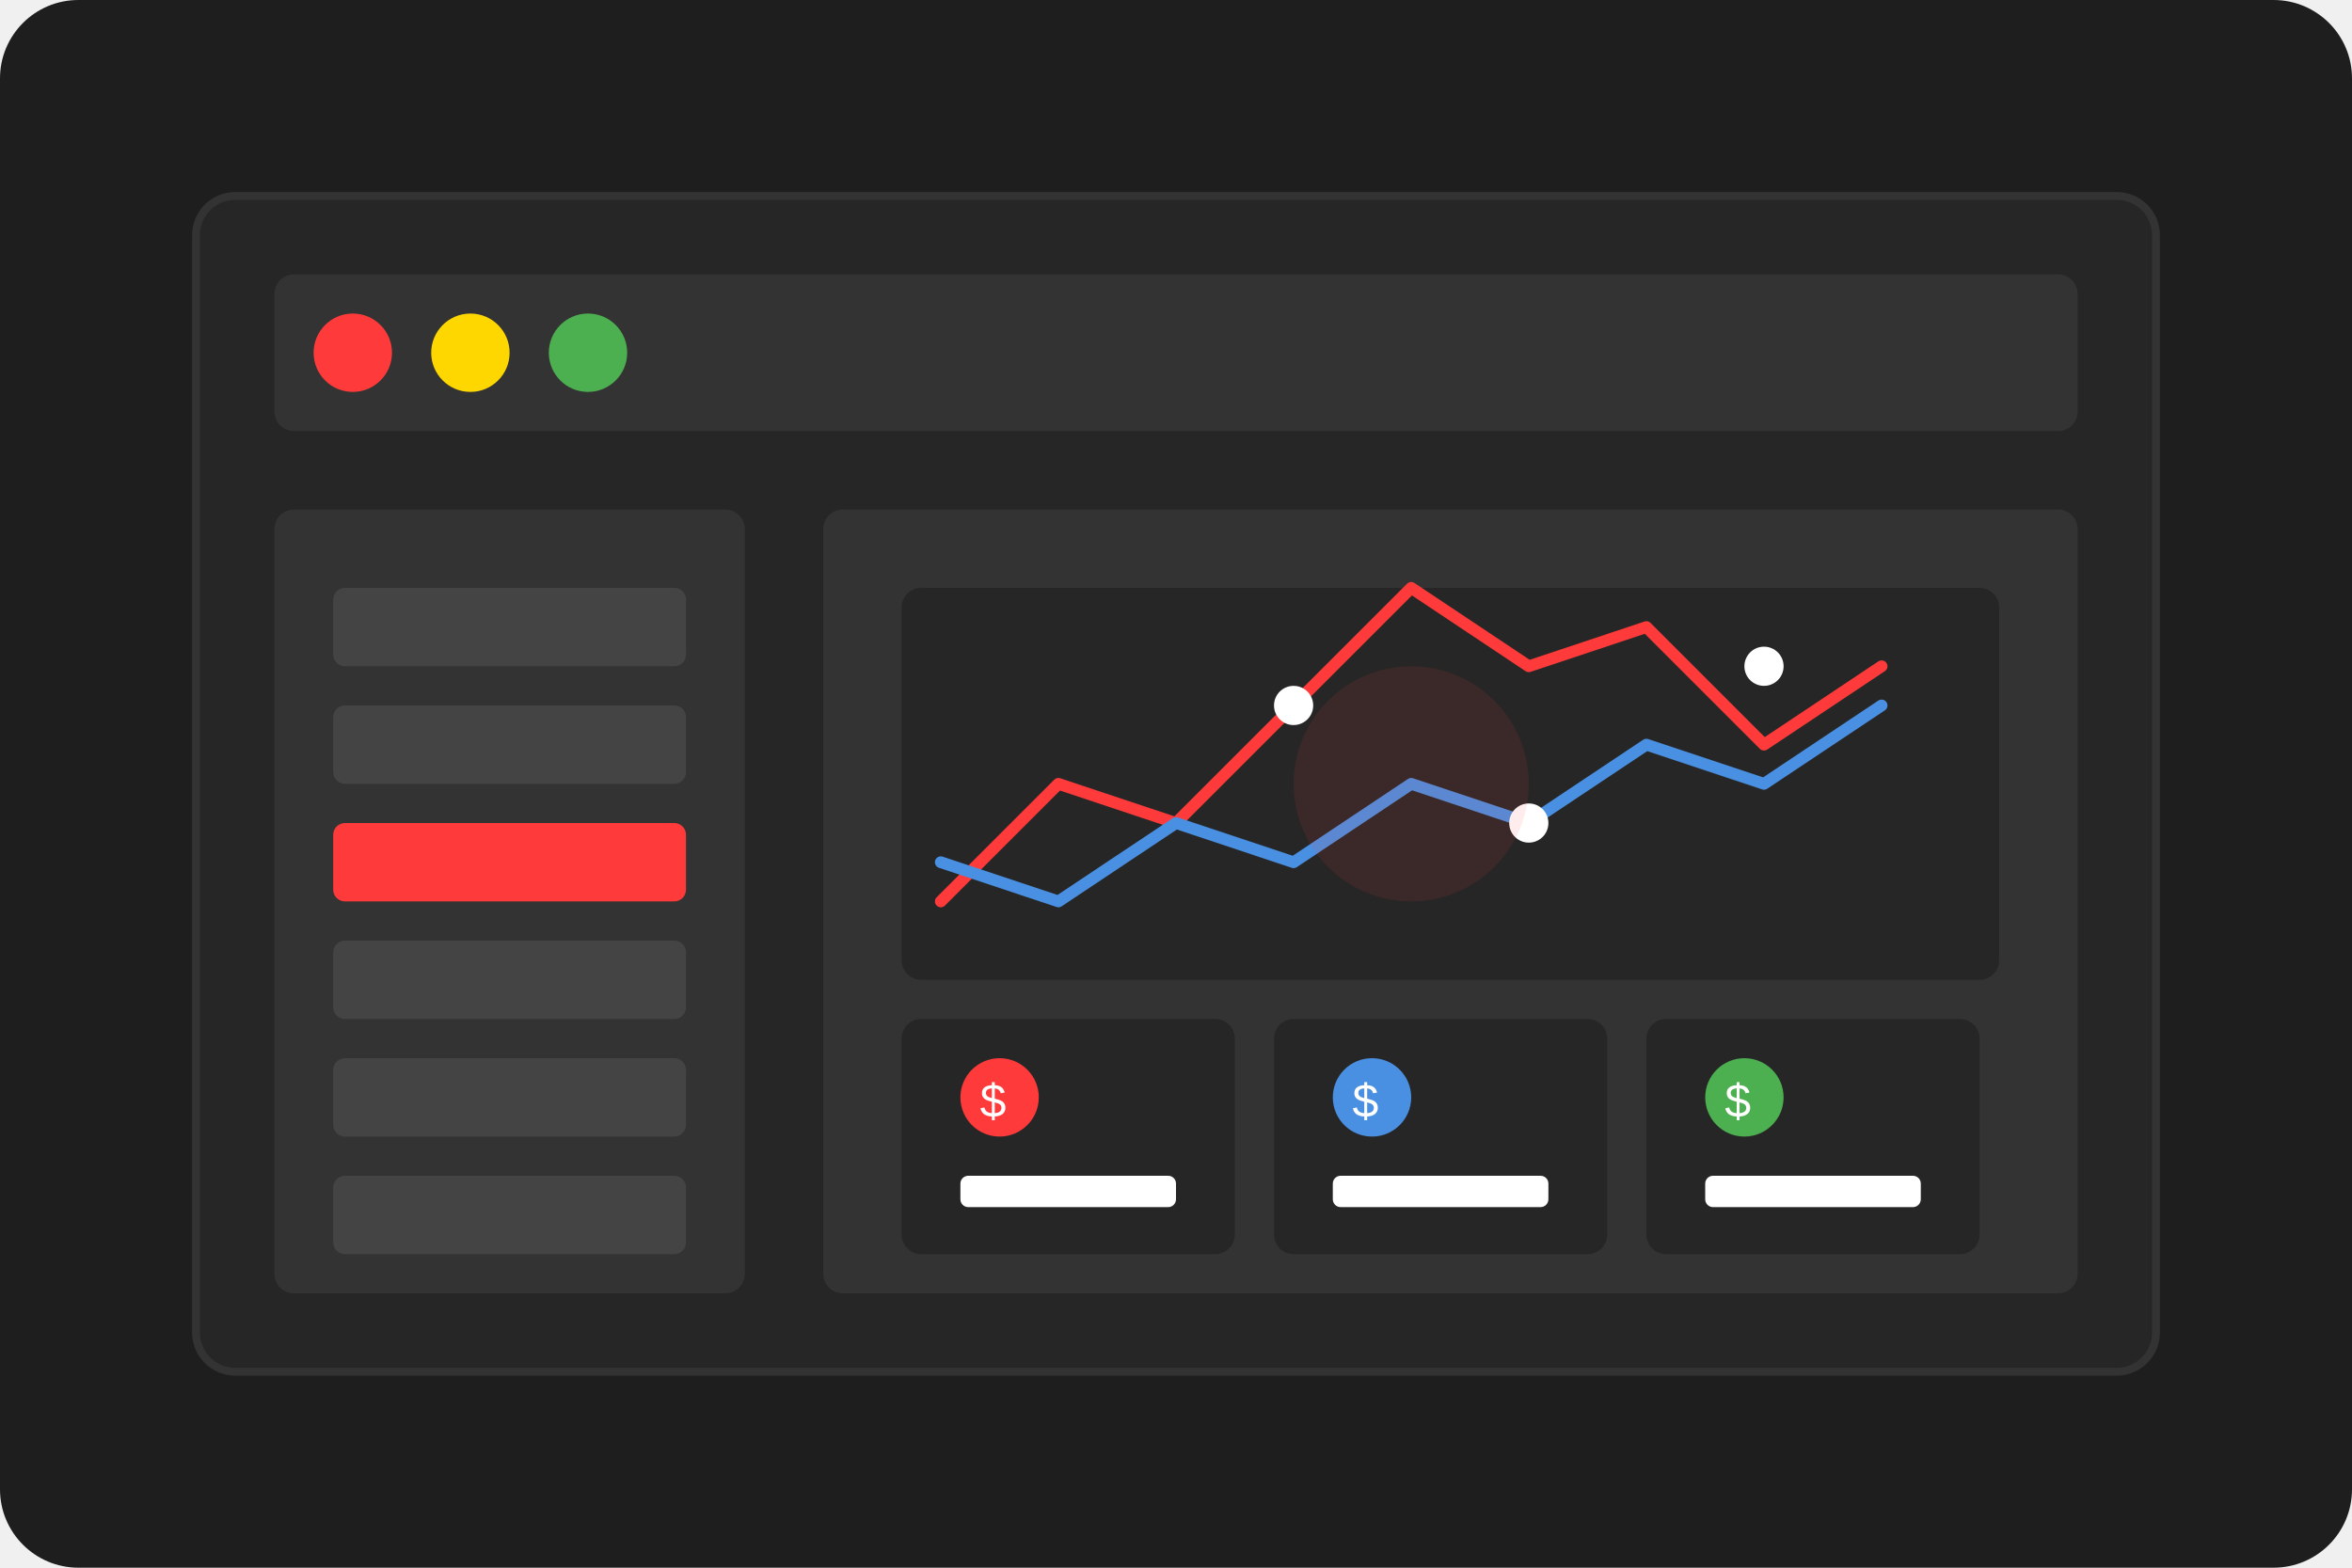
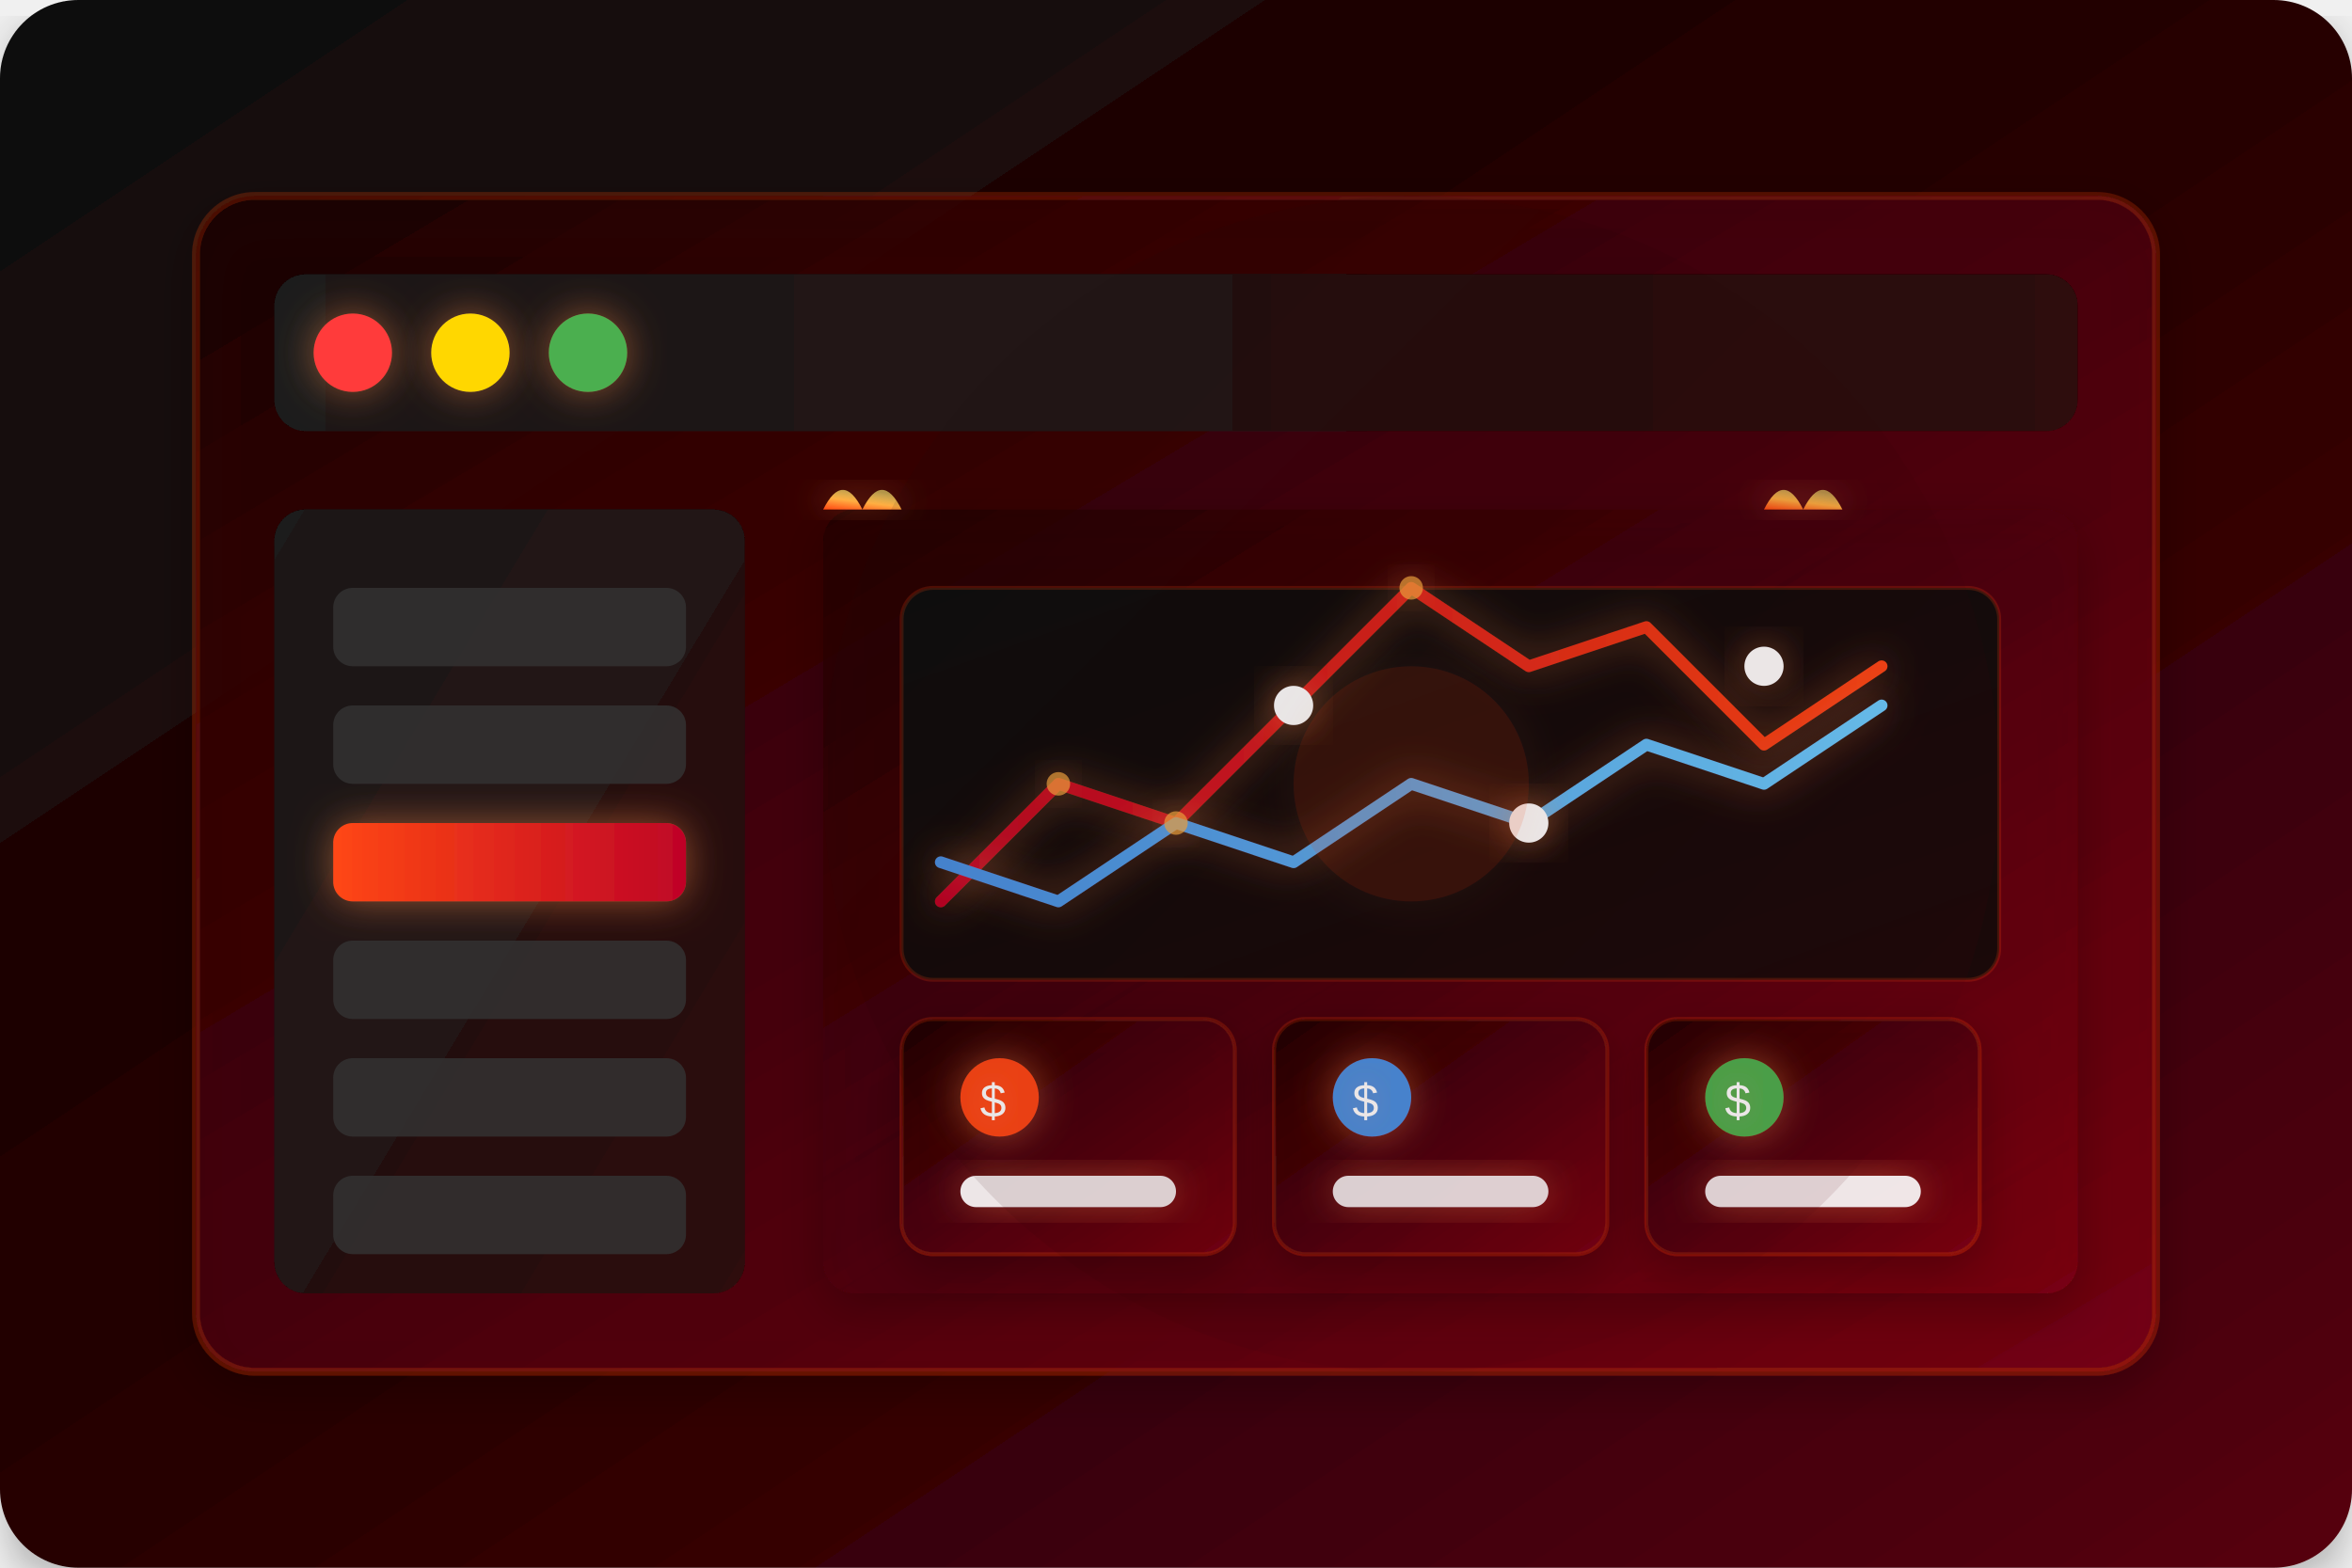
<svg xmlns="http://www.w3.org/2000/svg" width="600" height="400" viewBox="0 0 600 400" fill="none">
-   <rect width="600" height="400" rx="20" fill="#1E1E1E" />
-   <rect x="50" y="50" width="500" height="300" rx="10" fill="#262626" stroke="#333333" stroke-width="2" />
-   <rect x="70" y="70" width="460" height="40" rx="5" fill="#333333" />
-   <circle cx="90" cy="90" r="10" fill="#FF3A3A" />
-   <circle cx="120" cy="90" r="10" fill="#FFD700" />
-   <circle cx="150" cy="90" r="10" fill="#4CAF50" />
-   <rect x="70" y="130" width="120" height="200" rx="5" fill="#333333" />
-   <rect x="85" y="150" width="90" height="20" rx="3" fill="#444444" />
-   <rect x="85" y="180" width="90" height="20" rx="3" fill="#444444" />
-   <rect x="85" y="210" width="90" height="20" rx="3" fill="#FF3A3A" />
-   <rect x="85" y="240" width="90" height="20" rx="3" fill="#444444" />
-   <rect x="85" y="270" width="90" height="20" rx="3" fill="#444444" />
-   <rect x="85" y="300" width="90" height="20" rx="3" fill="#444444" />
-   <rect x="210" y="130" width="320" height="200" rx="5" fill="#333333" />
-   <rect x="230" y="150" width="280" height="100" rx="5" fill="#262626" />
-   <path d="M240 230 L270 200 L300 210 L330 180 L360 150 L390 170 L420 160 L450 190 L480 170" stroke="#FF3A3A" stroke-width="3" stroke-linecap="round" stroke-linejoin="round" />
-   <path d="M240 220 L270 230 L300 210 L330 220 L360 200 L390 210 L420 190 L450 200 L480 180" stroke="#4A90E2" stroke-width="3" stroke-linecap="round" stroke-linejoin="round" />
-   <rect x="230" y="260" width="85" height="60" rx="5" fill="#262626" />
-   <rect x="325" y="260" width="85" height="60" rx="5" fill="#262626" />
-   <rect x="420" y="260" width="85" height="60" rx="5" fill="#262626" />
-   <circle cx="255" cy="280" r="10" fill="#FF3A3A" />
-   <circle cx="350" cy="280" r="10" fill="#4A90E2" />
-   <circle cx="445" cy="280" r="10" fill="#4CAF50" />
-   <rect x="245" y="300" width="55" height="8" rx="2" fill="#FFFFFF" />
-   <rect x="340" y="300" width="55" height="8" rx="2" fill="#FFFFFF" />
-   <rect x="435" y="300" width="55" height="8" rx="2" fill="#FFFFFF" />
-   <circle cx="450" cy="170" r="5" fill="#FFFFFF">
+   <defs>
+     <linearGradient id="backgroundGradient" x1="0%" y1="0%" x2="100%" y2="100%">
+       <stop offset="0%" stop-color="#0D0D0D" />
+       <stop offset="50%" stop-color="#260101" />
+       <stop offset="100%" stop-color="#570111" />
+     </linearGradient>
+     <linearGradient id="cardGradient" x1="0%" y1="0%" x2="100%" y2="100%">
+       <stop offset="0%" stop-color="rgba(30,0,0,0.85)" />
+       <stop offset="100%" stop-color="rgba(123,6,18,0.85)" />
+     </linearGradient>
+     <linearGradient id="headerGradient" x1="0%" y1="0%" x2="100%" y2="0%">
+       <stop offset="0%" stop-color="#1A1A1A" />
+       <stop offset="100%" stop-color="#2D0A0A" />
+     </linearGradient>
+     <linearGradient id="sidebarGradient" x1="0%" y1="0%" x2="100%" y2="100%">
+       <stop offset="0%" stop-color="#1A1A1A" />
+       <stop offset="100%" stop-color="#2D0A0A" />
+     </linearGradient>
+     <linearGradient id="contentGradient" x1="0%" y1="0%" x2="100%" y2="100%">
+       <stop offset="0%" stop-color="rgba(30,0,0,0.72)" />
+       <stop offset="100%" stop-color="rgba(123,6,18,0.82)" />
+     </linearGradient>
+     <linearGradient id="graphAreaGradient" x1="0%" y1="0%" x2="100%" y2="100%">
+       <stop offset="0%" stop-color="#0D0D0D" />
+       <stop offset="100%" stop-color="#1A0909" />
+     </linearGradient>
+     <linearGradient id="primaryLineGradient" x1="0%" y1="0%" x2="100%" y2="0%">
+       <stop offset="0%" stop-color="#BF0426" />
+       <stop offset="100%" stop-color="#FF4713" />
+     </linearGradient>
+     <linearGradient id="secondaryLineGradient" x1="0%" y1="0%" x2="100%" y2="0%">
+       <stop offset="0%" stop-color="#4A90E2" />
+       <stop offset="100%" stop-color="#6ACDFF" />
+     </linearGradient>
+     <linearGradient id="buttonGradient" x1="0%" y1="0%" x2="100%" y2="0%">
+       <stop offset="0%" stop-color="#FF4713" />
+       <stop offset="100%" stop-color="#BF0426" />
+     </linearGradient>
+     <linearGradient id="flameGradient" x1="0%" y1="100%" x2="50%" y2="0%">
+       <stop offset="0%" stop-color="#FF4713" />
+       <stop offset="50%" stop-color="#FFAE42" />
+       <stop offset="100%" stop-color="#FFF176" stop-opacity="0.6" />
+     </linearGradient>
+     <filter id="glow" x="-50%" y="-50%" width="200%" height="200%">
+       <feGaussianBlur in="SourceGraphic" stdDeviation="5" result="blur" />
+       <feColorMatrix in="blur" type="matrix" values="0 0 0 0 1 0 0 0 0 0.27 0 0 0 0 0.07 0 0 0 0.5 0" result="glow" />
+       <feMerge>
+         <feMergeNode in="glow" />
+         <feMergeNode in="SourceGraphic" />
+       </feMerge>
+     </filter>
+     <filter id="shadow" x="-20%" y="-20%" width="140%" height="140%">
+       <feDropShadow dx="0" dy="4" stdDeviation="6" flood-color="#000000" flood-opacity="0.3" />
+     </filter>
+     <filter id="innerShadow" x="-50%" y="-50%" width="200%" height="200%">
+       <feGaussianBlur in="SourceAlpha" stdDeviation="3" result="blur" />
+       <feOffset in="blur" dx="0" dy="4" result="offsetBlur" />
+       <feComposite in="SourceAlpha" in2="offsetBlur" operator="out" result="innerShadow" />
+       <feColorMatrix in="innerShadow" type="matrix" values="0 0 0 0 0 0 0 0 0 0 0 0 0 0 0 0 0 0 0.5 0" />
+       <feMerge>
+         <feMergeNode in="innerShadow" />
+         <feMergeNode in="SourceGraphic" />
+       </feMerge>
+     </filter>
+     <animate id="flameFlicker" attributeName="opacity" values="0.7;0.9;0.8;1;0.8;0.9;0.7" dur="3s" repeatCount="indefinite" />
+     <animate id="emberGlow" attributeName="r" values="30;40;35;45;30" dur="4s" repeatCount="indefinite" />
+   </defs>
+   <rect width="600" height="400" rx="20" fill="url(#backgroundGradient)" filter="url(#shadow)" />
+   <rect x="50" y="50" width="500" height="300" rx="15" fill="url(#cardGradient)" stroke="#FF4713" stroke-opacity="0.2" stroke-width="2" filter="url(#shadow)" />
+   <rect x="70" y="70" width="460" height="40" rx="8" fill="url(#headerGradient)" filter="url(#innerShadow)" />
+   <circle cx="90" cy="90" r="10" fill="#FF3A3A" filter="url(#glow)">
+     <animate attributeName="opacity" values="0.8;1;0.8" dur="2s" repeatCount="indefinite" />
+   </circle>
+   <circle cx="120" cy="90" r="10" fill="#FFD700" filter="url(#glow)">
+     <animate attributeName="opacity" values="0.8;1;0.8" dur="2.5s" repeatCount="indefinite" />
+   </circle>
+   <circle cx="150" cy="90" r="10" fill="#4CAF50" filter="url(#glow)">
+     <animate attributeName="opacity" values="0.8;1;0.8" dur="3s" repeatCount="indefinite" />
+   </circle>
+   <rect x="70" y="130" width="120" height="200" rx="8" fill="url(#sidebarGradient)" filter="url(#innerShadow)" />
+   <rect x="85" y="150" width="90" height="20" rx="5" fill="#333333" opacity="0.8" />
+   <rect x="85" y="180" width="90" height="20" rx="5" fill="#333333" opacity="0.8" />
+   <rect x="85" y="210" width="90" height="20" rx="5" fill="url(#buttonGradient)" filter="url(#glow)">
+     <animate attributeName="opacity" values="0.8;1;0.8" dur="3s" repeatCount="indefinite" />
+   </rect>
+   <rect x="85" y="240" width="90" height="20" rx="5" fill="#333333" opacity="0.8" />
+   <rect x="85" y="270" width="90" height="20" rx="5" fill="#333333" opacity="0.8" />
+   <rect x="85" y="300" width="90" height="20" rx="5" fill="#333333" opacity="0.8" />
+   <rect x="210" y="130" width="320" height="200" rx="8" fill="url(#contentGradient)" filter="url(#shadow)" />
+   <rect x="230" y="150" width="280" height="100" rx="8" fill="url(#graphAreaGradient)" stroke="#FF4713" stroke-opacity="0.2" stroke-width="1" />
+   <path d="M240 230 L270 200 L300 210 L330 180 L360 150 L390 170 L420 160 L450 190 L480 170" stroke="url(#primaryLineGradient)" stroke-width="3" stroke-linecap="round" stroke-linejoin="round" filter="url(#glow)">
+     <animate attributeName="d" values="             M240 230 L270 200 L300 210 L330 180 L360 150 L390 170 L420 160 L450 190 L480 170;             M240 225 L270 195 L300 215 L330 175 L360 155 L390 175 L420 155 L450 195 L480 165;             M240 230 L270 200 L300 210 L330 180 L360 150 L390 170 L420 160 L450 190 L480 170" dur="8s" repeatCount="indefinite" />
+   </path>
+   <path d="M240 220 L270 230 L300 210 L330 220 L360 200 L390 210 L420 190 L450 200 L480 180" stroke="url(#secondaryLineGradient)" stroke-width="3" stroke-linecap="round" stroke-linejoin="round" filter="url(#glow)">
+     <animate attributeName="d" values="             M240 220 L270 230 L300 210 L330 220 L360 200 L390 210 L420 190 L450 200 L480 180;             M240 225 L270 235 L300 205 L330 225 L360 195 L390 205 L420 195 L450 195 L480 185;             M240 220 L270 230 L300 210 L330 220 L360 200 L390 210 L420 190 L450 200 L480 180" dur="10s" repeatCount="indefinite" />
+   </path>
+   <rect x="230" y="260" width="85" height="60" rx="8" fill="url(#cardGradient)" stroke="#FF4713" stroke-opacity="0.2" stroke-width="1" filter="url(#shadow)" />
+   <rect x="325" y="260" width="85" height="60" rx="8" fill="url(#cardGradient)" stroke="#FF4713" stroke-opacity="0.2" stroke-width="1" filter="url(#shadow)" />
+   <rect x="420" y="260" width="85" height="60" rx="8" fill="url(#cardGradient)" stroke="#FF4713" stroke-opacity="0.2" stroke-width="1" filter="url(#shadow)" />
+   <circle cx="255" cy="280" r="10" fill="#FF4713" filter="url(#glow)">
+     <animate attributeName="r" values="10;12;10" dur="3s" repeatCount="indefinite" />
+   </circle>
+   <circle cx="350" cy="280" r="10" fill="#4A90E2" filter="url(#glow)">
+     <animate attributeName="r" values="10;12;10" dur="3.5s" repeatCount="indefinite" />
+   </circle>
+   <circle cx="445" cy="280" r="10" fill="#4CAF50" filter="url(#glow)">
+     <animate attributeName="r" values="10;12;10" dur="4s" repeatCount="indefinite" />
+   </circle>
+   <rect x="245" y="300" width="55" height="8" rx="4" fill="#FFFFFF" opacity="0.9" filter="url(#glow)" />
+   <rect x="340" y="300" width="55" height="8" rx="4" fill="#FFFFFF" opacity="0.9" filter="url(#glow)" />
+   <rect x="435" y="300" width="55" height="8" rx="4" fill="#FFFFFF" opacity="0.9" filter="url(#glow)" />
+   <circle cx="450" cy="170" r="5" fill="#FFFFFF" filter="url(#glow)">
    <animate attributeName="opacity" values="0;1;0" dur="2s" repeatCount="indefinite" />
+     <animate attributeName="r" values="5;7;5" dur="2s" repeatCount="indefinite" />
  </circle>
-   <circle cx="390" cy="210" r="5" fill="#FFFFFF">
+   <circle cx="390" cy="210" r="5" fill="#FFFFFF" filter="url(#glow)">
    <animate attributeName="opacity" values="0;1;0" dur="2s" begin="0.5s" repeatCount="indefinite" />
+     <animate attributeName="r" values="5;7;5" dur="2s" begin="0.5s" repeatCount="indefinite" />
  </circle>
-   <circle cx="330" cy="180" r="5" fill="#FFFFFF">
+   <circle cx="330" cy="180" r="5" fill="#FFFFFF" filter="url(#glow)">
    <animate attributeName="opacity" values="0;1;0" dur="2s" begin="1s" repeatCount="indefinite" />
+     <animate attributeName="r" values="5;7;5" dur="2s" begin="1s" repeatCount="indefinite" />
  </circle>
-   <text x="250" y="285" font-family="Arial" font-size="12" fill="#FFFFFF">$</text>
-   <text x="345" y="285" font-family="Arial" font-size="12" fill="#FFFFFF">$</text>
-   <text x="440" y="285" font-family="Arial" font-size="12" fill="#FFFFFF">$</text>
-   <circle cx="360" cy="200" r="30" fill="#FF3A3A" opacity="0.1">
-     <animate attributeName="r" values="30;40;30" dur="4s" repeatCount="indefinite" />
+   <text x="250" y="285" font-family="Arial" font-size="12" fill="#FFFFFF" filter="url(#glow)">$</text>
+   <text x="345" y="285" font-family="Arial" font-size="12" fill="#FFFFFF" filter="url(#glow)">$</text>
+   <text x="440" y="285" font-family="Arial" font-size="12" fill="#FFFFFF" filter="url(#glow)">$</text>
+   <circle cx="360" cy="200" r="30" fill="#FF4713" opacity="0.15" filter="url(#glow)">
+     <animate attributeName="r" values="30;40;35;45;30" dur="4s" repeatCount="indefinite" />
+     <animate attributeName="opacity" values="0.1;0.2;0.15;0.25;0.1" dur="4s" repeatCount="indefinite" />
  </circle>
+   <path d="M210 130 Q215 120 220 130 Q225 120 230 130" fill="url(#flameGradient)" filter="url(#glow)">
+     <animate attributeName="d" values="             M210 130 Q215 120 220 130 Q225 120 230 130;             M210 130 Q215 115 220 130 Q225 115 230 130;             M210 130 Q215 120 220 130 Q225 120 230 130" dur="2s" repeatCount="indefinite" />
+   </path>
+   <path d="M450 130 Q455 120 460 130 Q465 120 470 130" fill="url(#flameGradient)" filter="url(#glow)">
+     <animate attributeName="d" values="             M450 130 Q455 120 460 130 Q465 120 470 130;             M450 130 Q455 115 460 130 Q465 115 470 130;             M450 130 Q455 120 460 130 Q465 120 470 130" dur="2.5s" repeatCount="indefinite" />
+   </path>
+   <circle cx="270" cy="200" r="3" fill="#FFAE42" opacity="0.7" filter="url(#glow)">
+     <animate attributeName="opacity" values="0.5;0.9;0.5" dur="3s" repeatCount="indefinite" />
+   </circle>
+   <circle cx="300" cy="210" r="3" fill="#FFAE42" opacity="0.7" filter="url(#glow)">
+     <animate attributeName="opacity" values="0.5;0.9;0.5" dur="3.5s" repeatCount="indefinite" />
+   </circle>
+   <circle cx="360" cy="150" r="3" fill="#FFAE42" opacity="0.7" filter="url(#glow)">
+     <animate attributeName="opacity" values="0.5;0.9;0.5" dur="4s" repeatCount="indefinite" />
+   </circle>
+   <circle cx="360" cy="200" r="150" fill="url(#backgroundGradient)" opacity="0.1" />
</svg>
